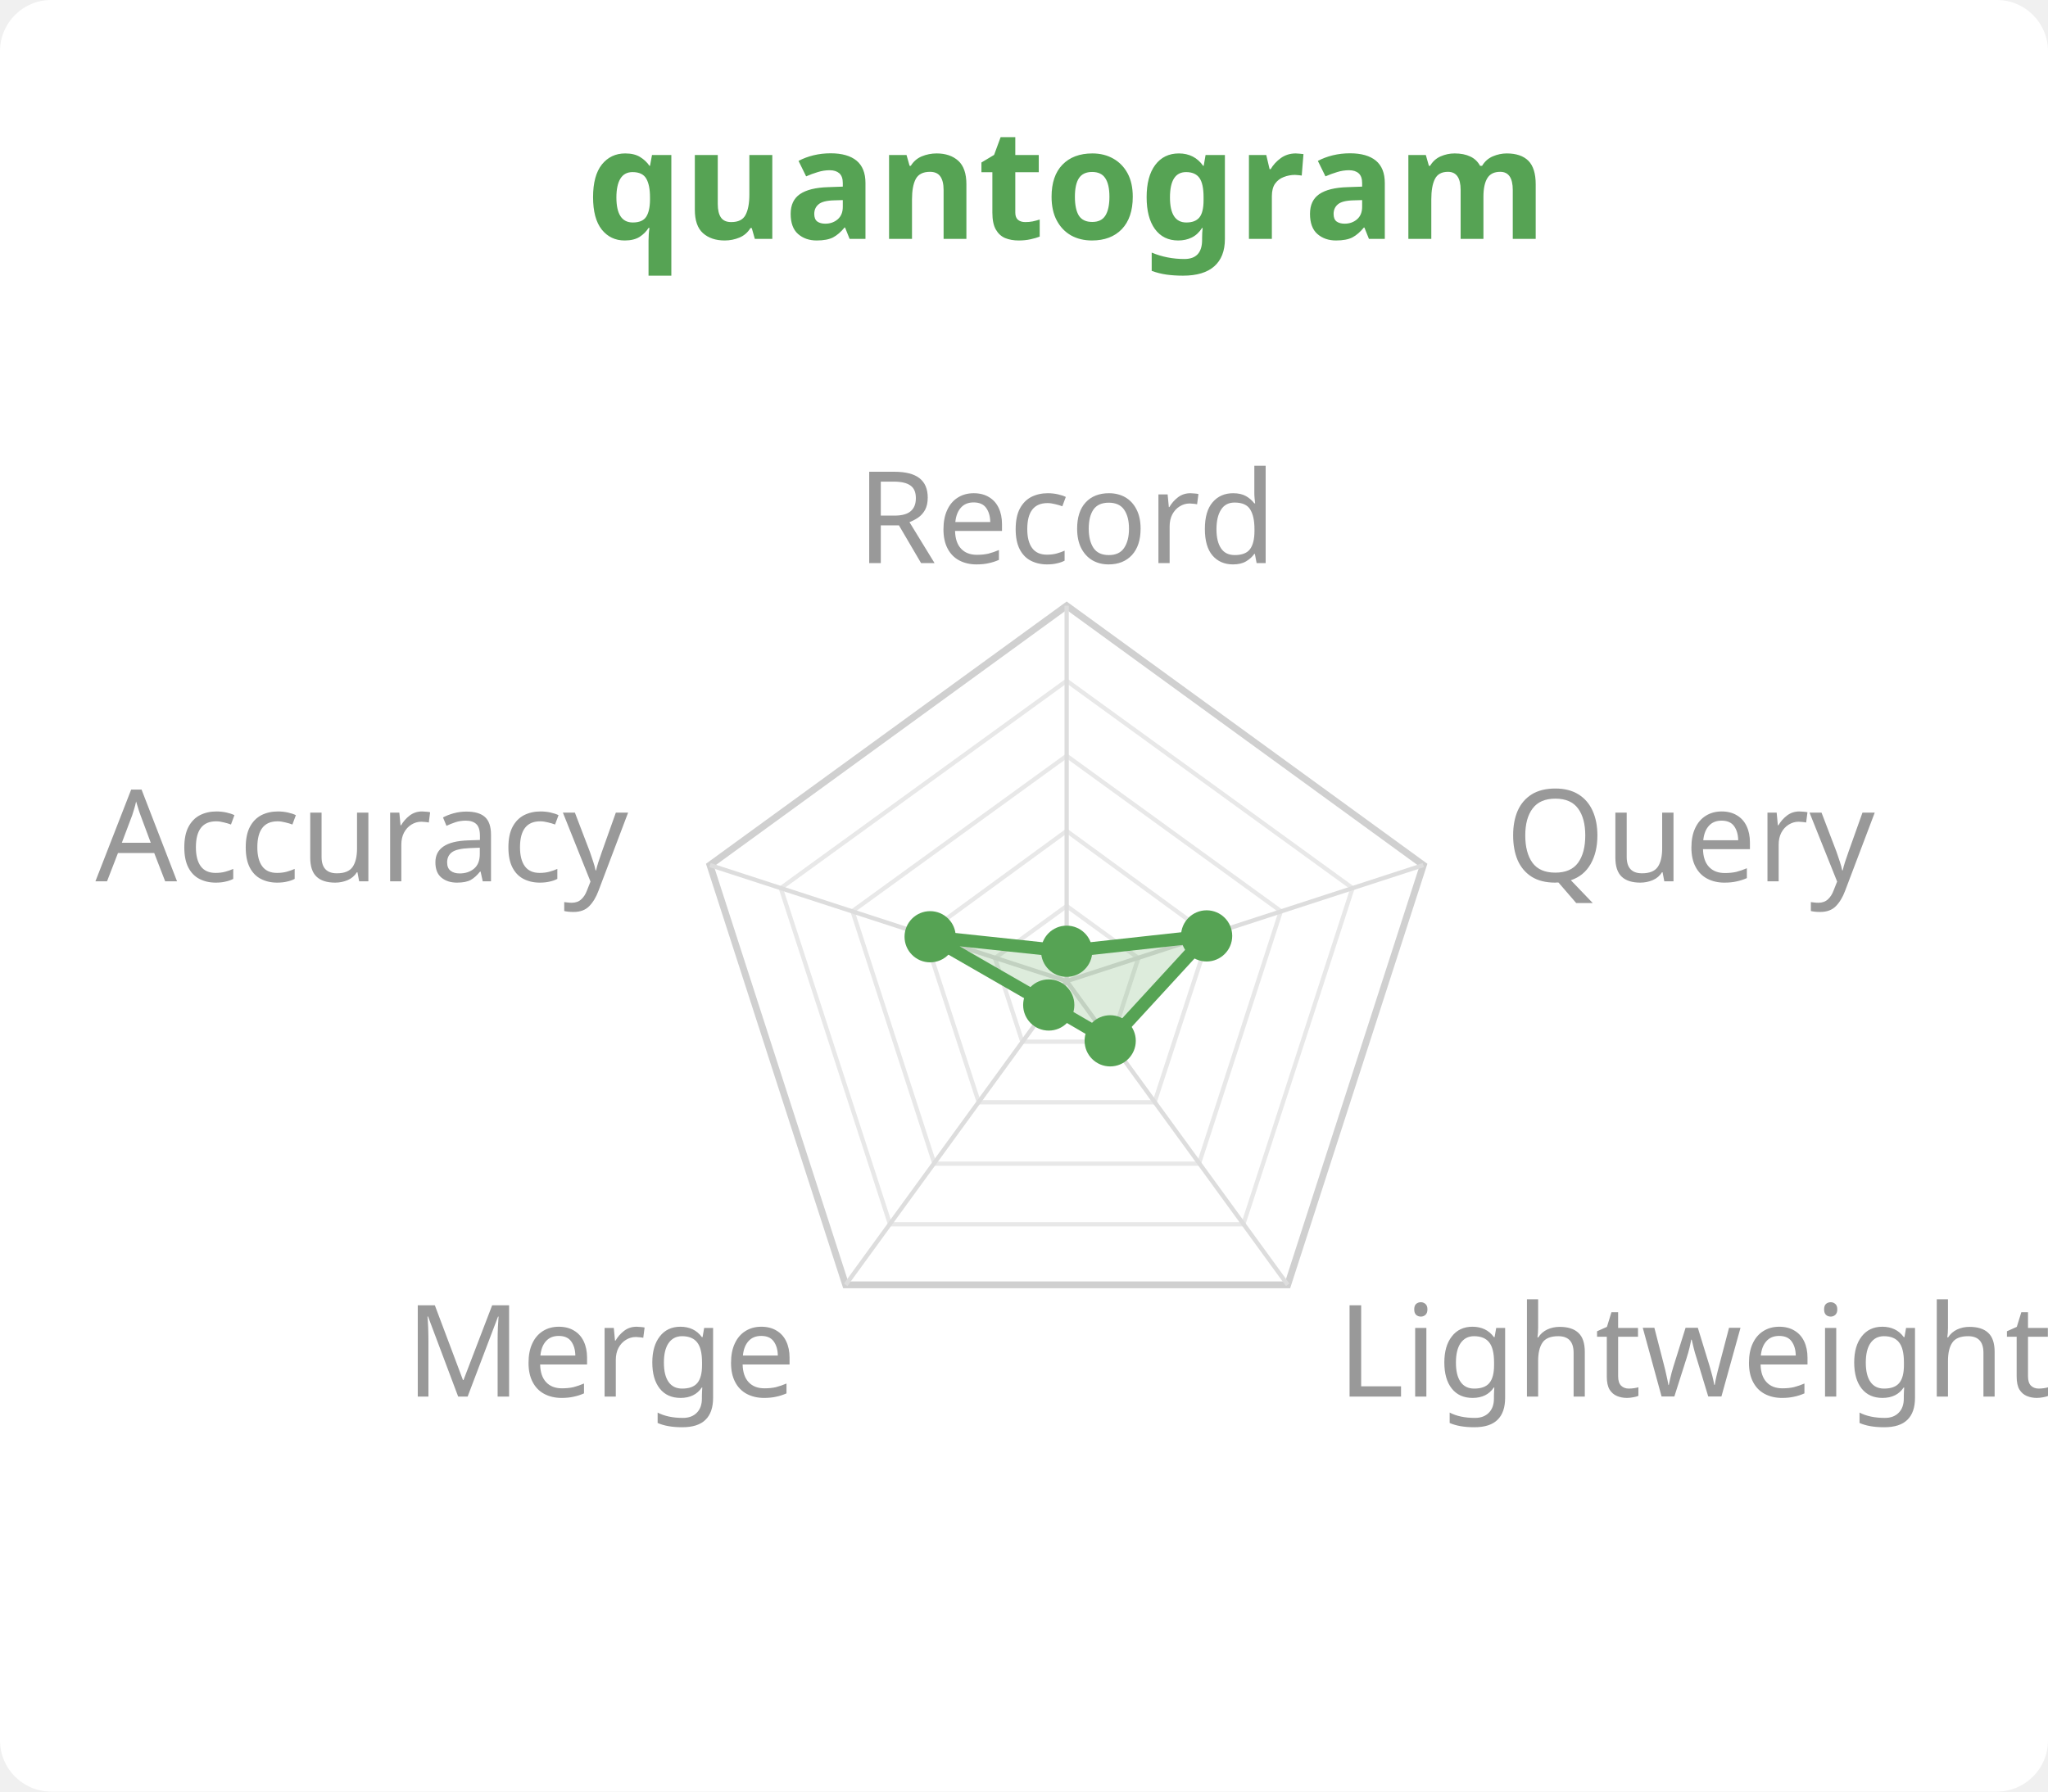
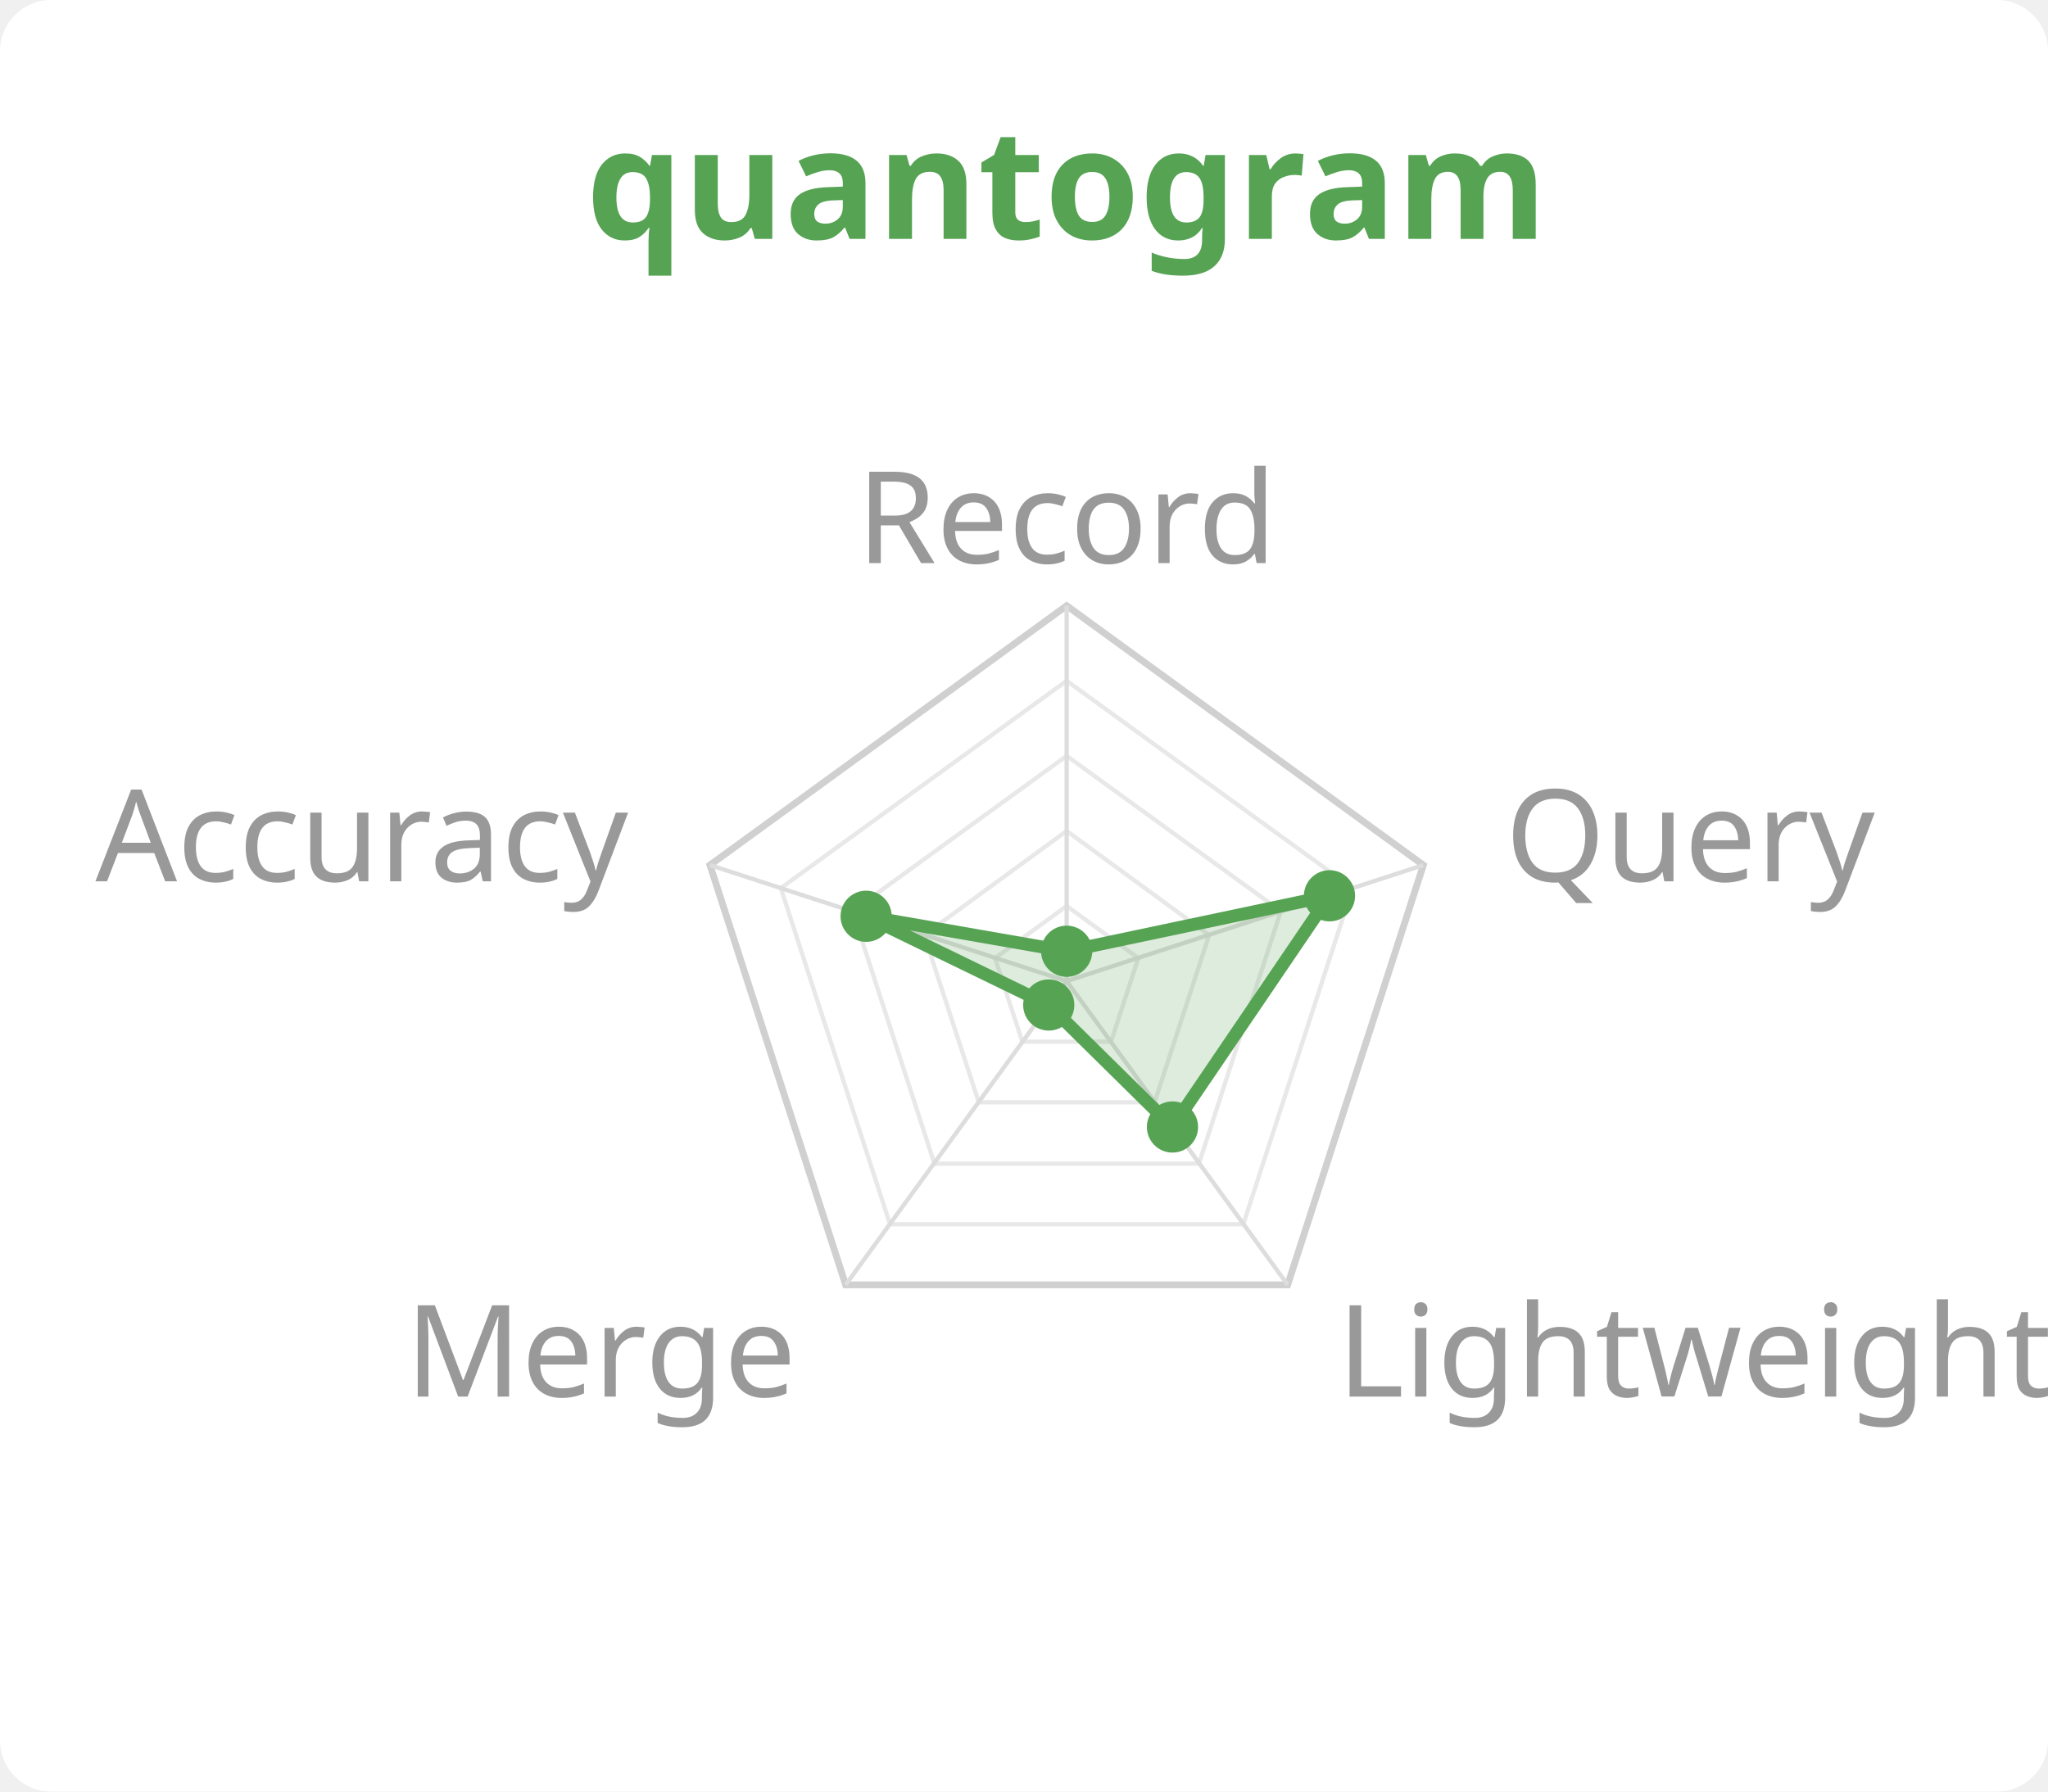
<svg xmlns="http://www.w3.org/2000/svg" viewBox="0 0 240 210" width="240" height="210">
  <rect x="0.0" y="0.0" width="240.0" height="210.0" fill="white" rx="6" />
  <text x="125.0" y="28.0" font-family="system-ui,sans-serif" font-size="18" font-weight="600" fill="#56A354" text-anchor="middle">quantogram</text>
  <polygon points="125.0,106.2 133.4,112.3 130.2,122.1 119.8,122.1 116.6,112.3" fill="none" stroke="#e8e8e8" stroke-width="0.5" />
  <polygon points="125.0,97.4 141.7,109.6 135.3,129.2 114.7,129.2 108.3,109.6" fill="none" stroke="#e8e8e8" stroke-width="0.5" />
  <polygon points="125.0,88.6 150.1,106.8 140.5,136.4 109.5,136.4 99.9,106.8" fill="none" stroke="#e8e8e8" stroke-width="0.5" />
  <polygon points="125.0,79.8 158.5,104.1 145.7,143.5 104.3,143.5 91.5,104.1" fill="none" stroke="#e8e8e8" stroke-width="0.5" />
  <polygon points="125.0,71.0 166.8,101.4 150.9,150.6 99.1,150.6 83.2,101.4" fill="none" stroke="#d0d0d0" stroke-width="0.8" />
  <line x1="125" y1="115" x2="125.0" y2="71.0" stroke="#ddd" stroke-width="0.5" />
  <line x1="125" y1="115" x2="166.8" y2="101.4" stroke="#ddd" stroke-width="0.5" />
  <line x1="125" y1="115" x2="150.9" y2="150.6" stroke="#ddd" stroke-width="0.5" />
  <line x1="125" y1="115" x2="99.1" y2="150.6" stroke="#ddd" stroke-width="0.5" />
  <line x1="125" y1="115" x2="83.2" y2="101.4" stroke="#ddd" stroke-width="0.5" />
  <text x="125.0" y="66.0" font-family="system-ui,sans-serif" font-size="15" fill="#999" text-anchor="middle">Record</text>
  <text x="176.4" y="103.3" font-family="system-ui,sans-serif" font-size="15" fill="#999" text-anchor="start">Query</text>
  <text x="156.7" y="163.7" font-family="system-ui,sans-serif" font-size="15" fill="#999" text-anchor="start">Lightweight</text>
  <text x="93.3" y="163.7" font-family="system-ui,sans-serif" font-size="15" fill="#999" text-anchor="end">Merge</text>
  <text x="73.6" y="103.3" font-family="system-ui,sans-serif" font-size="15" fill="#999" text-anchor="end">Accuracy</text>
-   <polygon points="125.0,111.5 141.4,109.7 130.1,122.0 122.9,117.8 109.0,109.8" fill="#56A354" fill-opacity="0.20" stroke="#56A354" stroke-width="1.5" />
+   <polygon points="125.0,111.5 155.8,105.0 137.4,132.1 122.9,117.8 101.5,107.4" fill="#56A354" fill-opacity="0.20" stroke="#56A354" stroke-width="1.5" />
  <circle cx="125.0" cy="111.5" r="3" fill="#56A354" />
-   <circle cx="141.4" cy="109.7" r="3" fill="#56A354" />
-   <circle cx="130.1" cy="122.0" r="3" fill="#56A354" />
+   <circle cx="155.8" cy="105.0" r="3" fill="#56A354" />
+   <circle cx="137.4" cy="132.1" r="3" fill="#56A354" />
  <circle cx="122.9" cy="117.8" r="3" fill="#56A354" />
-   <circle cx="109.0" cy="109.8" r="3" fill="#56A354" />
+   <circle cx="101.5" cy="107.4" r="3" fill="#56A354" />
</svg>
